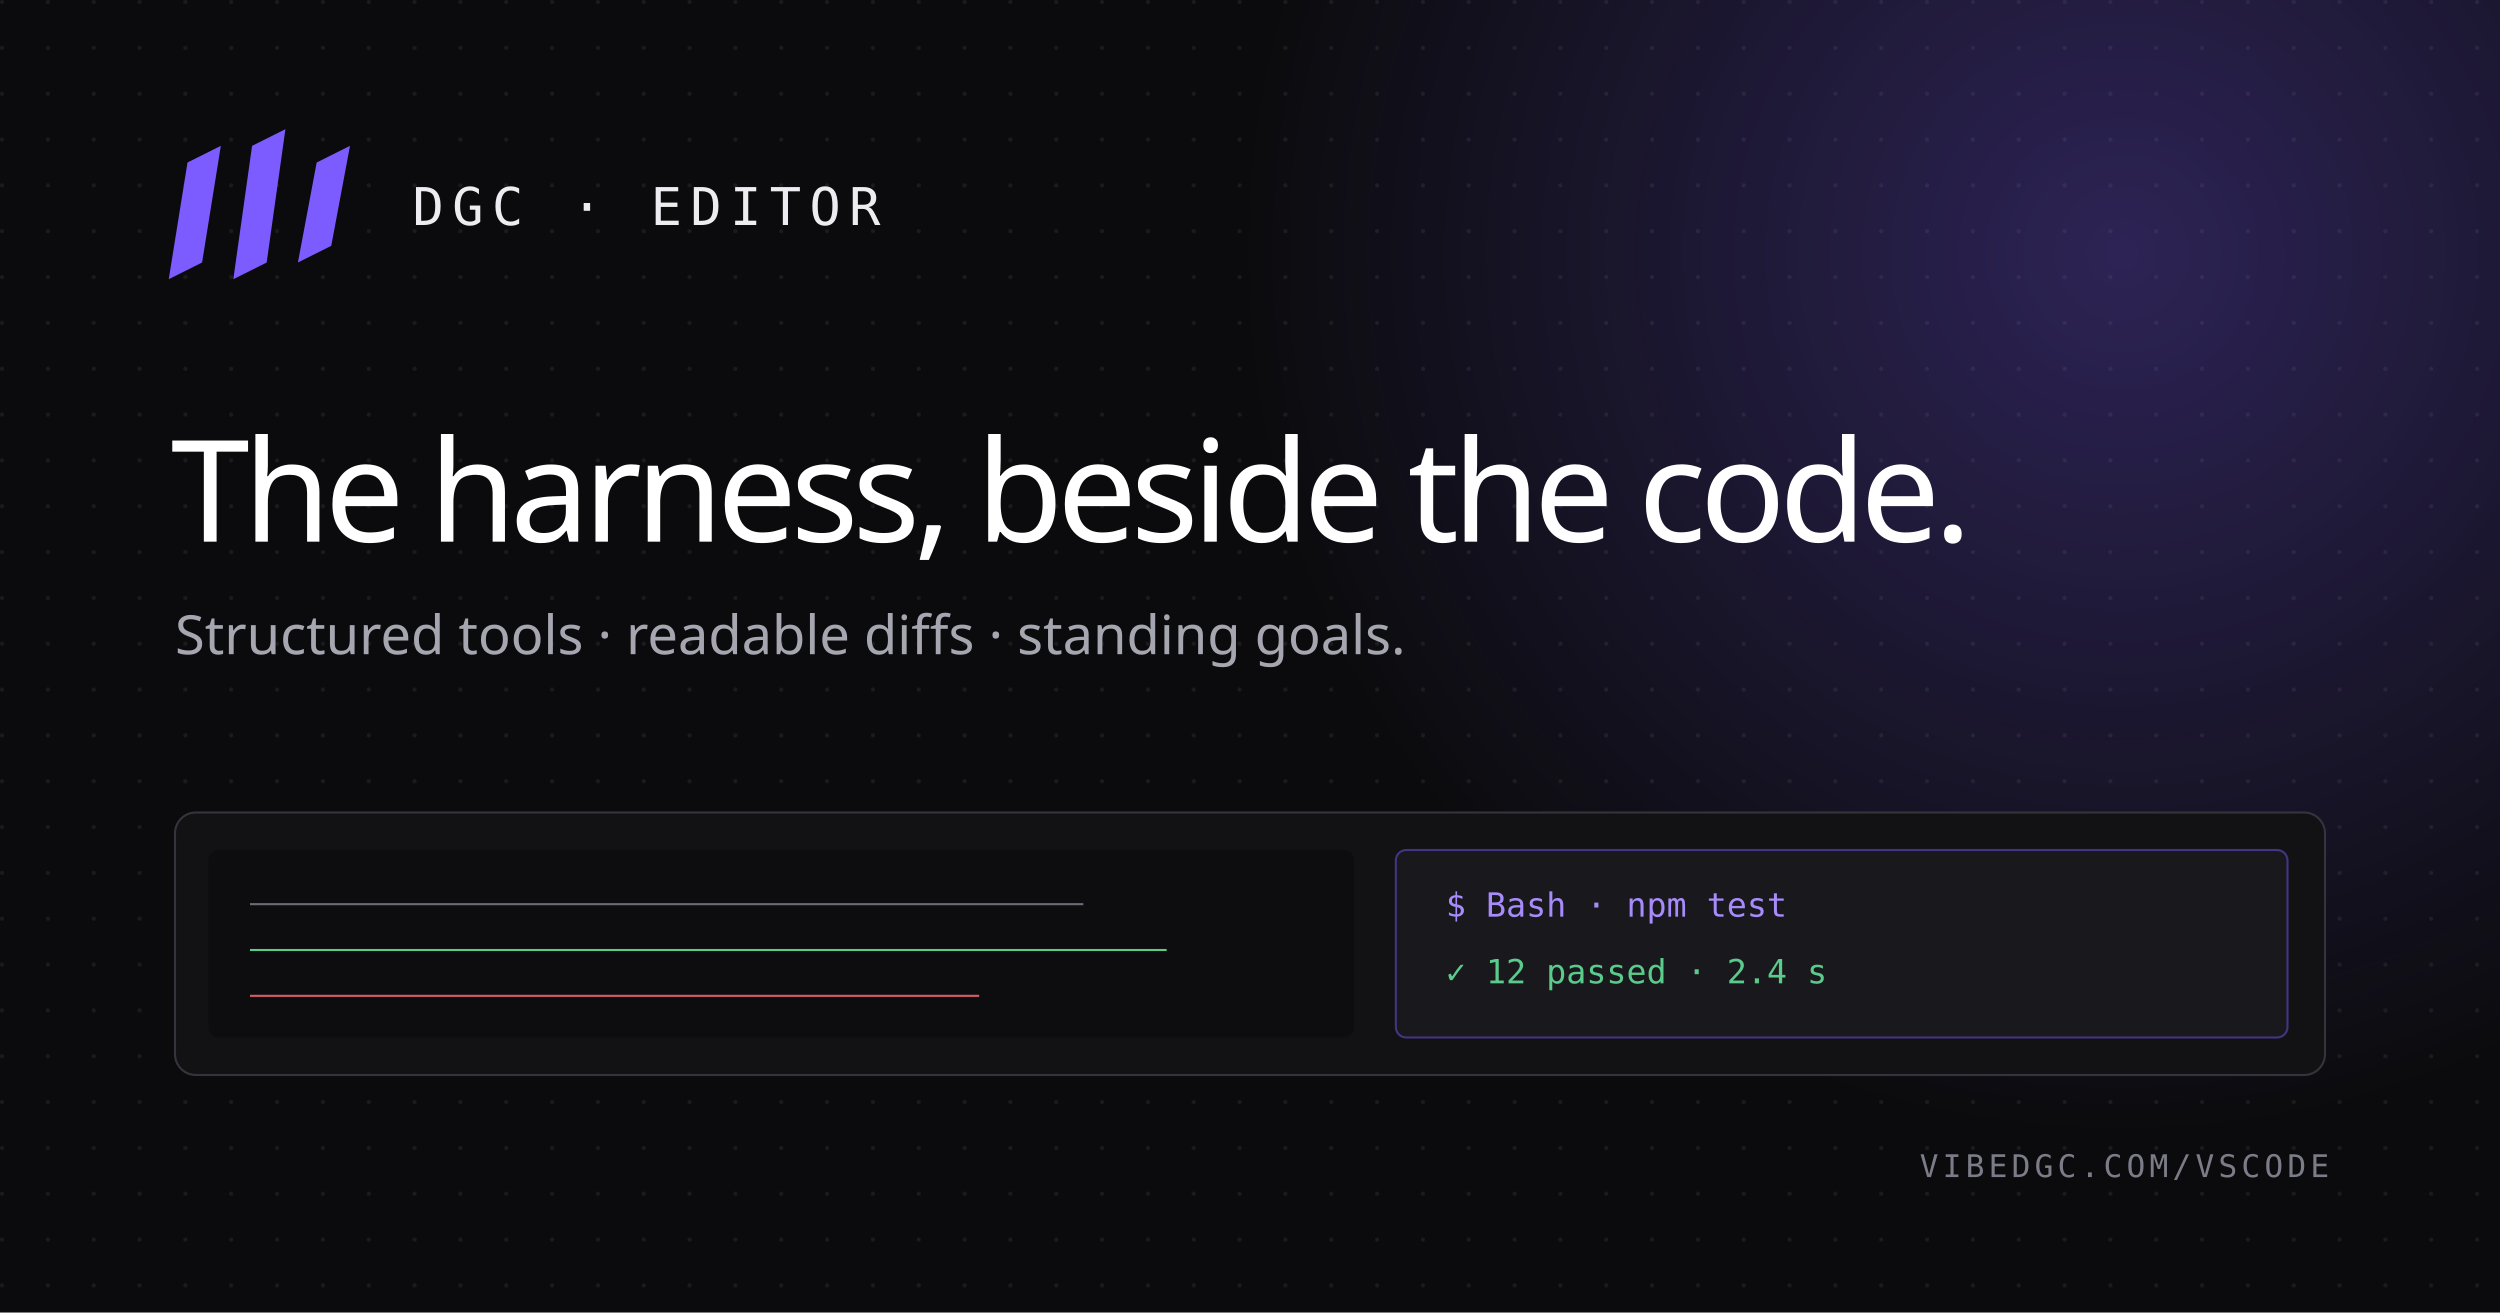
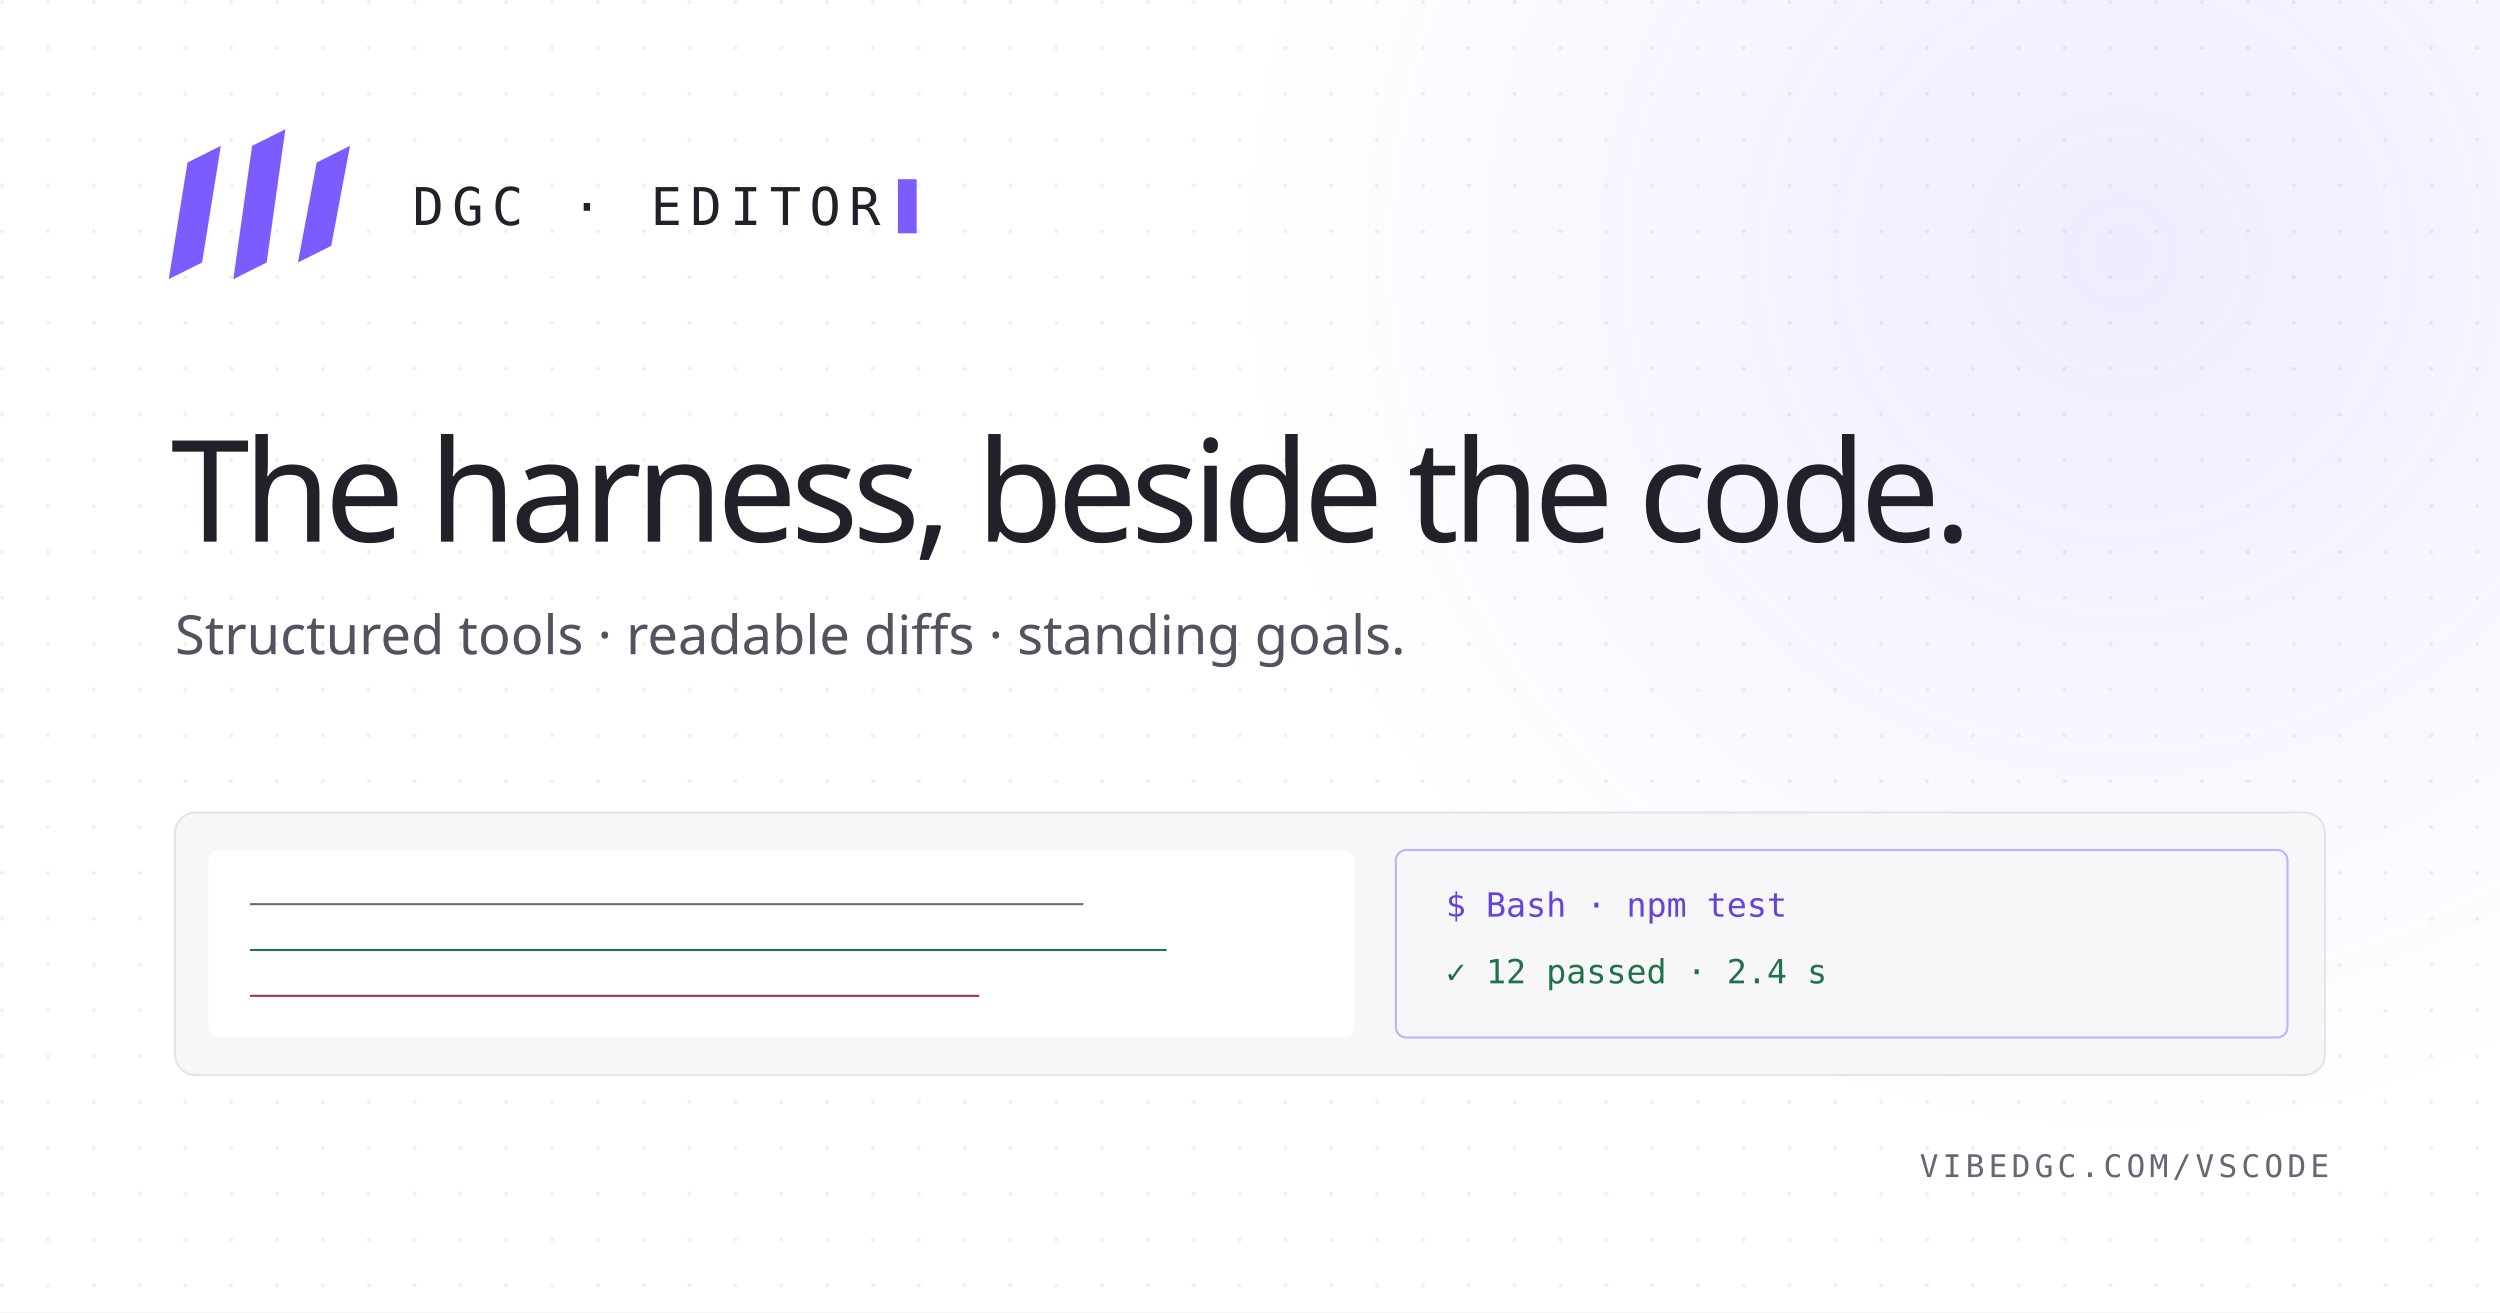
<svg xmlns="http://www.w3.org/2000/svg" width="1200" height="630" viewBox="0 0 1200 630">
  <defs>
    <pattern id="d" width="22" height="22" patternUnits="userSpaceOnUse">
-       <circle cx="1" cy="1" r="1" fill="#fff" opacity=".07" />
+       <circle cx="1" cy="1" r="1" fill="#21212A" opacity=".07" />
    </pattern>
    <radialGradient id="a">
-       <stop stop-color="#7C5CFF" stop-opacity=".3" />
+       <stop stop-color="#7C5CFF" stop-opacity=".12" />
      <stop offset="1" stop-color="#7C5CFF" stop-opacity="0" />
    </radialGradient>
  </defs>
-   <rect width="1200" height="630" fill="#0B0B0D" />
+   <rect width="1200" height="630" fill="#FFFFFF" />
  <rect width="1200" height="630" fill="url(#d)" />
  <circle cx="1020" cy="120" r="430" fill="url(#a)" />
  <path d="M106 70 90 78 81 134 97 126Z M137 62 121 70 112 134 128 126Z M168 70 152 78 143 126 159 118Z" fill="#7C5CFF" />
-   <text x="198" y="108" fill="#EDEDF1" font-family="monospace" font-size="25" letter-spacing="4">DGC · EDITOR</text>
-   <text x="82" y="260" fill="#fff" font-family="sans-serif" font-size="68" font-weight="500" letter-spacing="-3">The harness, beside the code.</text>
-   <text x="84" y="314" fill="#A6A6B0" font-family="sans-serif" font-size="26">Structured tools · readable diffs · standing goals.</text>
-   <rect x="84" y="390" width="1032" height="126" rx="10" fill="#121215" stroke="#34343C" />
-   <rect x="100" y="408" width="550" height="90" rx="5" fill="#0D0D10" />
+   <text x="198" y="108" fill="#21212A" font-family="monospace" font-size="25" letter-spacing="4">DGC · EDITOR</text>
+   <rect x="431" y="86" width="9" height="26" fill="#7C5CFF" />
+   <text x="82" y="260" fill="#21212A" font-family="sans-serif" font-size="68" font-weight="500" letter-spacing="-3">The harness, beside the code.</text>
+   <text x="84" y="314" fill="#535360" font-family="sans-serif" font-size="26">Structured tools · readable diffs · standing goals.</text>
+   <rect x="84" y="390" width="1032" height="126" rx="10" fill="#F7F7FA" stroke="#E3E3EB" />
+   <rect x="100" y="408" width="550" height="90" rx="5" fill="#FFFFFF" />
  <line x1="120" y1="434" x2="520" y2="434" stroke="#6B6B78" />
-   <line x1="120" y1="456" x2="560" y2="456" stroke="#5BCB8B" />
-   <line x1="120" y1="478" x2="470" y2="478" stroke="#D85B63" />
-   <rect x="670" y="408" width="428" height="90" rx="5" fill="#18181D" stroke="#7C5CFF" stroke-opacity=".45" />
-   <text x="694" y="440" fill="#A78BFA" font-family="monospace" font-size="16">$ Bash · npm test</text>
-   <text x="694" y="472" fill="#5BCB8B" font-family="monospace" font-size="16">✓ 12 passed · 2.4 s</text>
-   <text x="1118" y="565" text-anchor="end" fill="#7C7C88" font-family="monospace" font-size="15" letter-spacing="2">VIBEDGC.COM/VSCODE</text>
+   <line x1="120" y1="456" x2="560" y2="456" stroke="#207348" />
+   <line x1="120" y1="478" x2="470" y2="478" stroke="#A83243" />
+   <rect x="670" y="408" width="428" height="90" rx="5" fill="#F7F7FA" stroke="#7C5CFF" stroke-opacity=".45" />
+   <text x="694" y="440" fill="#6543DC" font-family="monospace" font-size="16">$ Bash · npm test</text>
+   <text x="694" y="472" fill="#207348" font-family="monospace" font-size="16">✓ 12 passed · 2.4 s</text>
+   <text x="1118" y="565" text-anchor="end" fill="#666674" font-family="monospace" font-size="15" letter-spacing="2">VIBEDGC.COM/VSCODE</text>
</svg>
